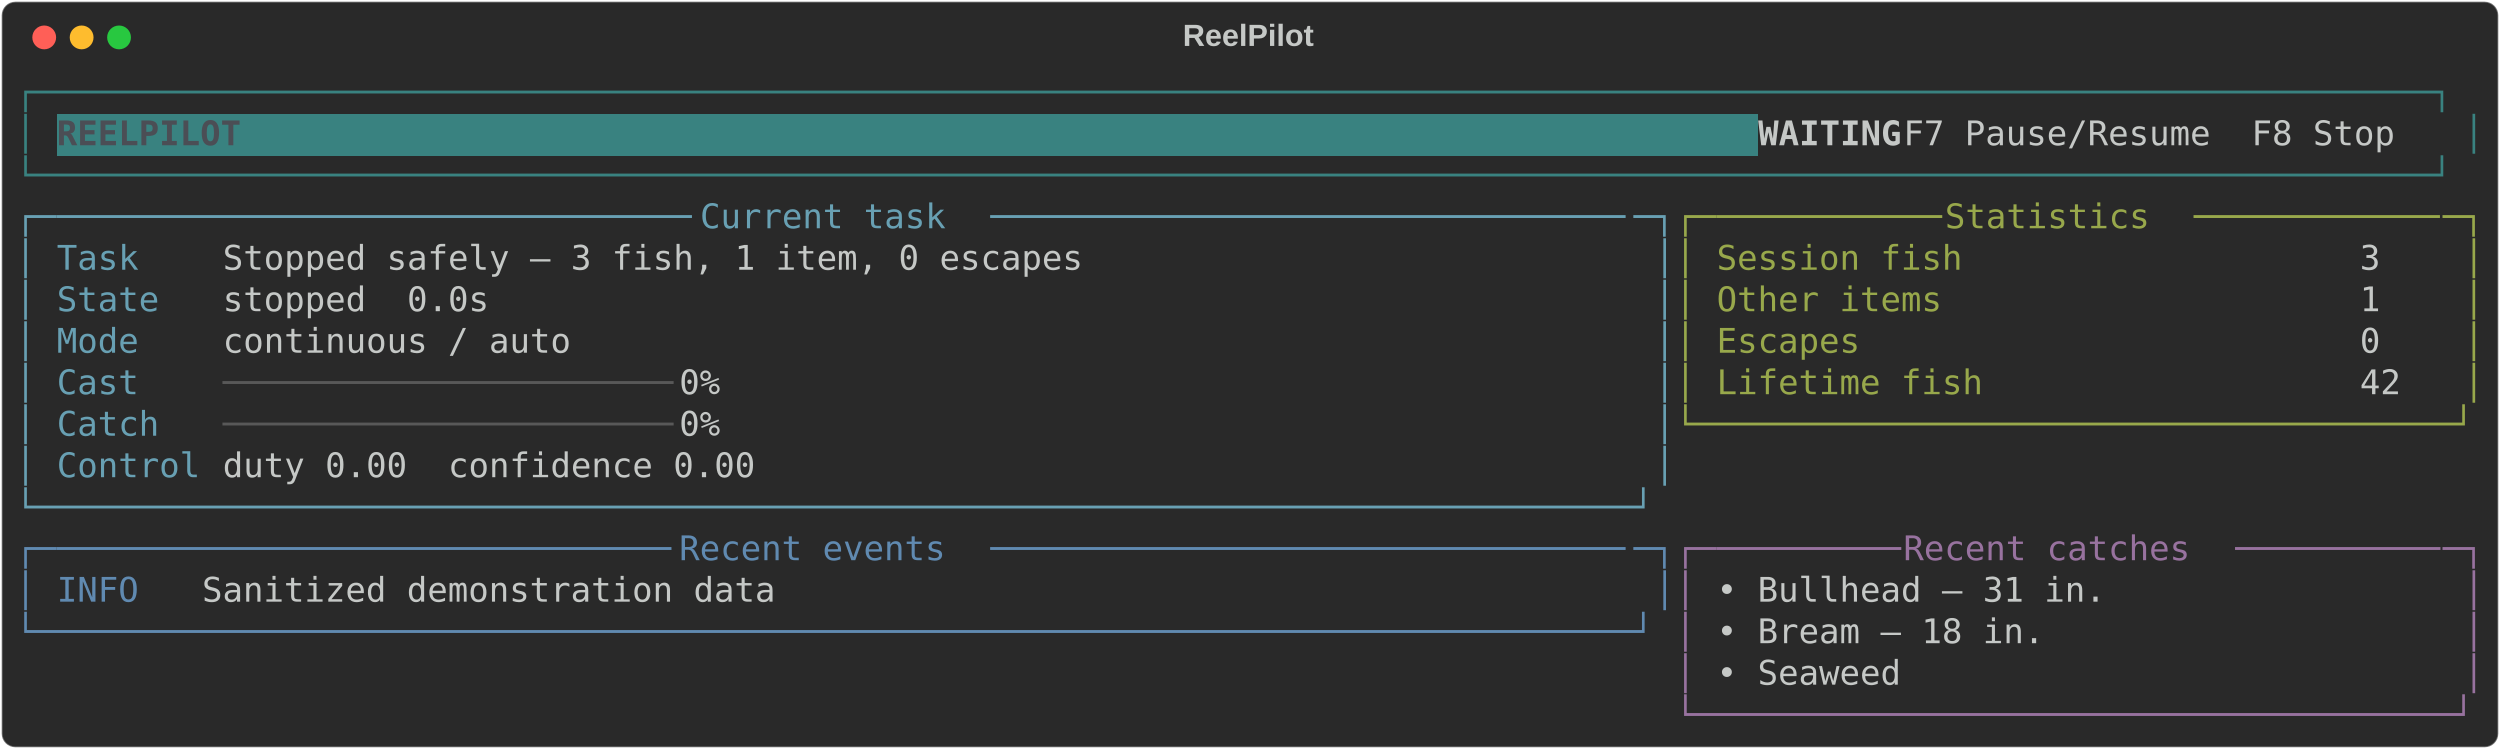
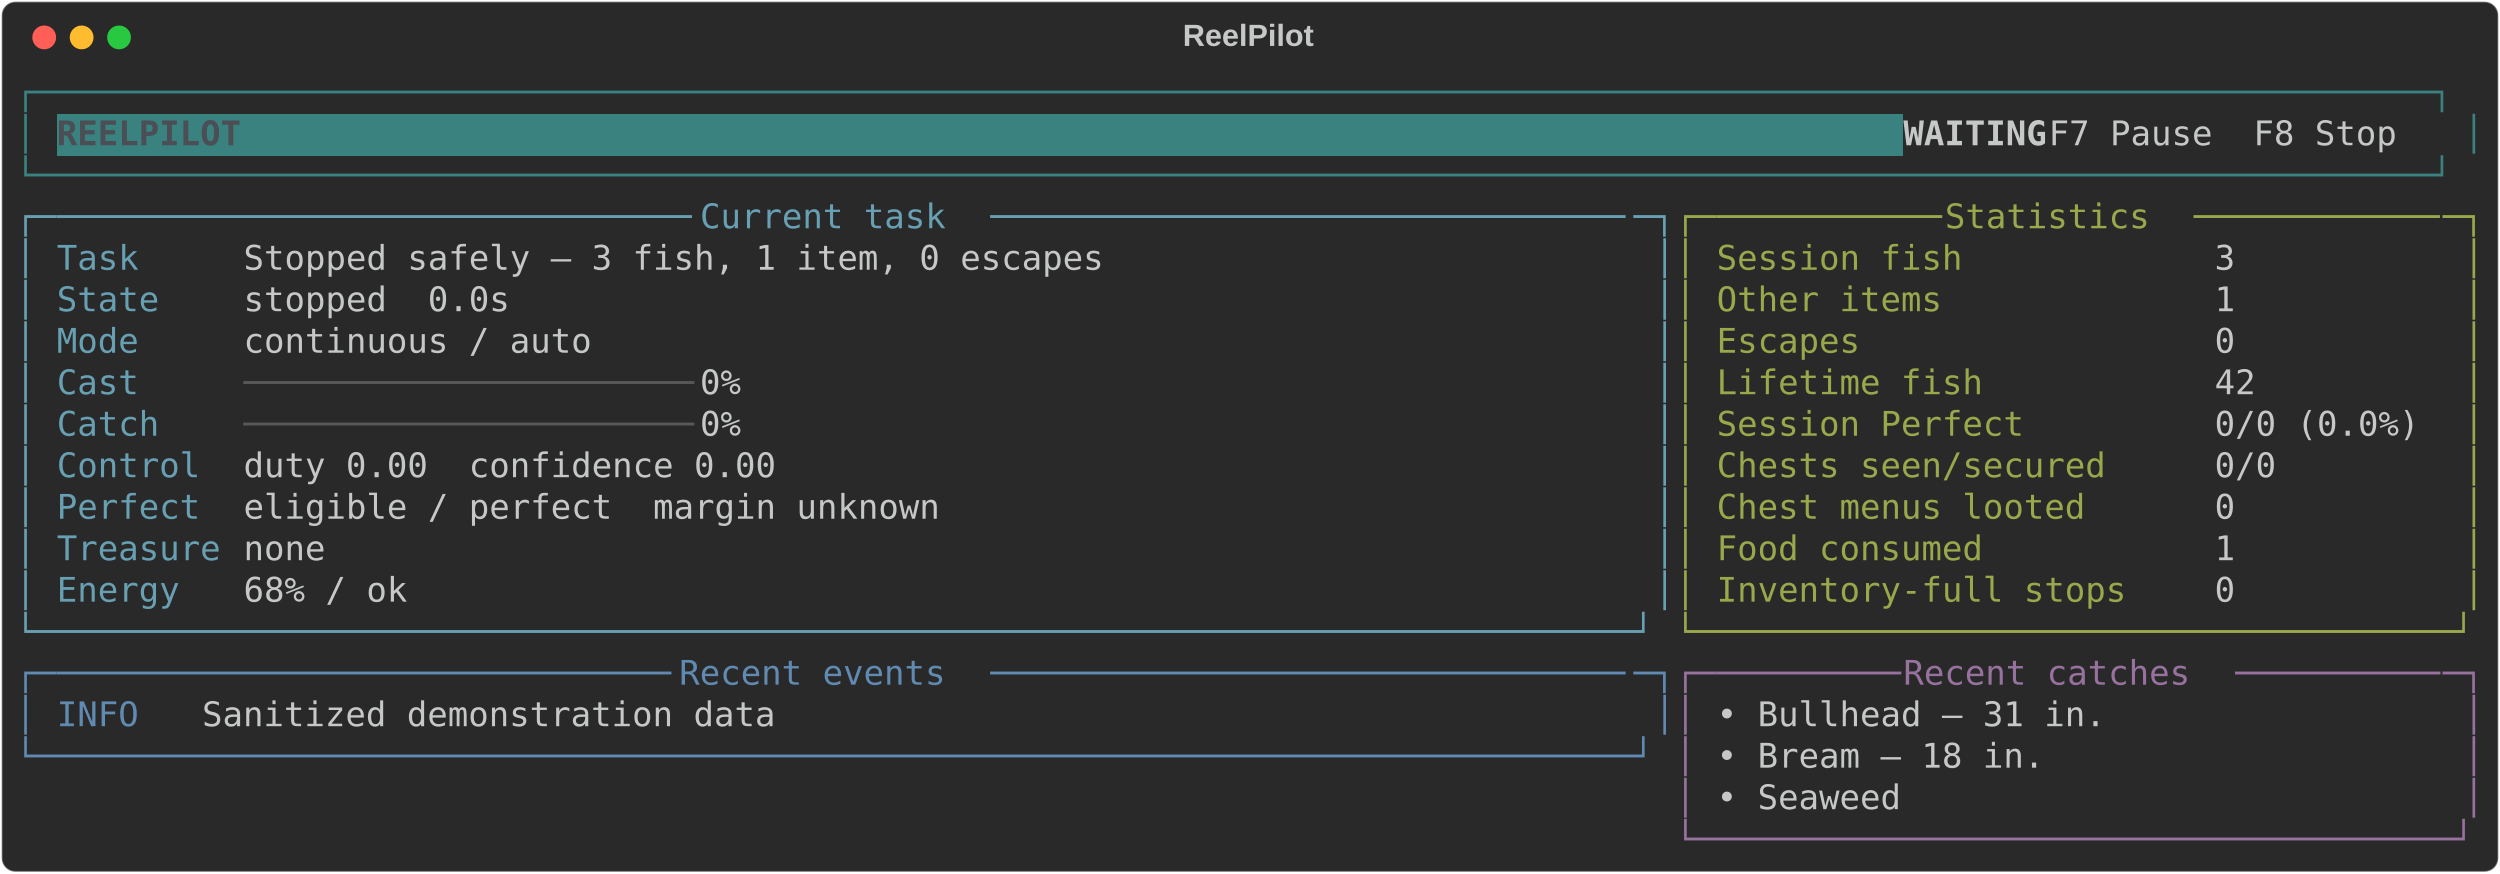
- <svg xmlns="http://www.w3.org/2000/svg" class="rich-terminal" viewBox="0 0 1470 440.4">
+ <svg xmlns="http://www.w3.org/2000/svg" class="rich-terminal" viewBox="0 0 1470 513.6">
  <style>

    @font-face {
        font-family: "Fira Code";
        src: local("FiraCode-Regular"),
                url("https://cdnjs.cloudflare.com/ajax/libs/firacode/6.2.0/woff2/FiraCode-Regular.woff2") format("woff2"),
                url("https://cdnjs.cloudflare.com/ajax/libs/firacode/6.2.0/woff/FiraCode-Regular.woff") format("woff");
        font-style: normal;
        font-weight: 400;
    }
    @font-face {
        font-family: "Fira Code";
        src: local("FiraCode-Bold"),
                url("https://cdnjs.cloudflare.com/ajax/libs/firacode/6.2.0/woff2/FiraCode-Bold.woff2") format("woff2"),
                url("https://cdnjs.cloudflare.com/ajax/libs/firacode/6.2.0/woff/FiraCode-Bold.woff") format("woff");
        font-style: bold;
        font-weight: 700;
    }

-     .terminal-2601331637-matrix {
+     .terminal-1007022205-matrix {
        font-family: Fira Code, monospace;
        font-size: 20px;
        line-height: 24.4px;
        font-variant-east-asian: full-width;
    }

-     .terminal-2601331637-title {
+     .terminal-1007022205-title {
        font-size: 18px;
        font-weight: bold;
        font-family: arial;
    }

-     .terminal-2601331637-r1 { fill: #398280 }
- .terminal-2601331637-r2 { fill: #c5c8c6 }
- .terminal-2601331637-r3 { fill: #4b4e55;font-weight: bold }
- .terminal-2601331637-r4 { fill: #c5c8c6;font-weight: bold }
- .terminal-2601331637-r5 { fill: #68a0b3 }
- .terminal-2601331637-r6 { fill: #98a84b }
- .terminal-2601331637-r7 { fill: #585858 }
- .terminal-2601331637-r8 { fill: #608ab1 }
- .terminal-2601331637-r9 { fill: #98729f }
+     .terminal-1007022205-r1 { fill: #398280 }
+ .terminal-1007022205-r2 { fill: #c5c8c6 }
+ .terminal-1007022205-r3 { fill: #4b4e55;font-weight: bold }
+ .terminal-1007022205-r4 { fill: #c5c8c6;font-weight: bold }
+ .terminal-1007022205-r5 { fill: #68a0b3 }
+ .terminal-1007022205-r6 { fill: #98a84b }
+ .terminal-1007022205-r7 { fill: #585858 }
+ .terminal-1007022205-r8 { fill: #608ab1 }
+ .terminal-1007022205-r9 { fill: #98729f }
    </style>
  <defs>
-     <clipPath id="terminal-2601331637-clip-terminal">
-       <rect x="0" y="0" width="1450.8" height="389.4" />
-     </clipPath>
-     <clipPath id="terminal-2601331637-line-0">
+     <clipPath id="terminal-1007022205-clip-terminal">
+       <rect x="0" y="0" width="1450.8" height="462.6" />
+     </clipPath>
+     <clipPath id="terminal-1007022205-line-0">
      <rect x="0" y="1.5" width="1451.8" height="24.65" />
    </clipPath>
-     <clipPath id="terminal-2601331637-line-1">
+     <clipPath id="terminal-1007022205-line-1">
      <rect x="0" y="25.9" width="1451.8" height="24.65" />
    </clipPath>
-     <clipPath id="terminal-2601331637-line-2">
+     <clipPath id="terminal-1007022205-line-2">
      <rect x="0" y="50.3" width="1451.8" height="24.65" />
    </clipPath>
-     <clipPath id="terminal-2601331637-line-3">
+     <clipPath id="terminal-1007022205-line-3">
      <rect x="0" y="74.7" width="1451.8" height="24.65" />
    </clipPath>
-     <clipPath id="terminal-2601331637-line-4">
+     <clipPath id="terminal-1007022205-line-4">
      <rect x="0" y="99.1" width="1451.8" height="24.65" />
    </clipPath>
-     <clipPath id="terminal-2601331637-line-5">
+     <clipPath id="terminal-1007022205-line-5">
      <rect x="0" y="123.5" width="1451.8" height="24.65" />
    </clipPath>
-     <clipPath id="terminal-2601331637-line-6">
+     <clipPath id="terminal-1007022205-line-6">
      <rect x="0" y="147.9" width="1451.8" height="24.65" />
    </clipPath>
-     <clipPath id="terminal-2601331637-line-7">
+     <clipPath id="terminal-1007022205-line-7">
      <rect x="0" y="172.3" width="1451.8" height="24.65" />
    </clipPath>
-     <clipPath id="terminal-2601331637-line-8">
+     <clipPath id="terminal-1007022205-line-8">
      <rect x="0" y="196.7" width="1451.8" height="24.65" />
    </clipPath>
-     <clipPath id="terminal-2601331637-line-9">
+     <clipPath id="terminal-1007022205-line-9">
      <rect x="0" y="221.1" width="1451.8" height="24.65" />
    </clipPath>
-     <clipPath id="terminal-2601331637-line-10">
+     <clipPath id="terminal-1007022205-line-10">
      <rect x="0" y="245.5" width="1451.8" height="24.65" />
    </clipPath>
-     <clipPath id="terminal-2601331637-line-11">
+     <clipPath id="terminal-1007022205-line-11">
      <rect x="0" y="269.9" width="1451.8" height="24.65" />
    </clipPath>
-     <clipPath id="terminal-2601331637-line-12">
+     <clipPath id="terminal-1007022205-line-12">
      <rect x="0" y="294.3" width="1451.8" height="24.65" />
    </clipPath>
-     <clipPath id="terminal-2601331637-line-13">
+     <clipPath id="terminal-1007022205-line-13">
      <rect x="0" y="318.7" width="1451.8" height="24.65" />
    </clipPath>
-     <clipPath id="terminal-2601331637-line-14">
+     <clipPath id="terminal-1007022205-line-14">
      <rect x="0" y="343.1" width="1451.8" height="24.65" />
    </clipPath>
+     <clipPath id="terminal-1007022205-line-15">
+       <rect x="0" y="367.5" width="1451.8" height="24.65" />
+     </clipPath>
+     <clipPath id="terminal-1007022205-line-16">
+       <rect x="0" y="391.9" width="1451.8" height="24.65" />
+     </clipPath>
+     <clipPath id="terminal-1007022205-line-17">
+       <rect x="0" y="416.3" width="1451.8" height="24.65" />
+     </clipPath>
  </defs>
-   <rect fill="#292929" stroke="rgba(255,255,255,0.35)" stroke-width="1" x="1" y="1" width="1468" height="438.4" rx="8" />
-   <text class="terminal-2601331637-title" fill="#c5c8c6" text-anchor="middle" x="734" y="27">ReelPilot</text>
+   <rect fill="#292929" stroke="rgba(255,255,255,0.35)" stroke-width="1" x="1" y="1" width="1468" height="511.6" rx="8" />
+   <text class="terminal-1007022205-title" fill="#c5c8c6" text-anchor="middle" x="734" y="27">ReelPilot</text>
  <g transform="translate(26,22)">
    <circle cx="0" cy="0" r="7" fill="#ff5f57" />
    <circle cx="22" cy="0" r="7" fill="#febc2e" />
    <circle cx="44" cy="0" r="7" fill="#28c840" />
  </g>
-   <g transform="translate(9, 41)" clip-path="url(#terminal-2601331637-clip-terminal)">
-     <rect fill="#398280" x="24.4" y="25.9" width="1000.4" height="24.65" shape-rendering="crispEdges" />
-     <g class="terminal-2601331637-matrix">
-       <text class="terminal-2601331637-r1" x="0" y="20" textLength="1451.8" clip-path="url(#terminal-2601331637-line-0)">┌─────────────────────────────────────────────────────────────────────────────────────────────────────────────────────┐</text>
-       <text class="terminal-2601331637-r2" x="1451.8" y="20" textLength="12.2" clip-path="url(#terminal-2601331637-line-0)">
- </text>
-       <text class="terminal-2601331637-r1" x="0" y="44.4" textLength="12.2" clip-path="url(#terminal-2601331637-line-1)">│</text>
-       <text class="terminal-2601331637-r3" x="24.4" y="44.4" textLength="1000.4" clip-path="url(#terminal-2601331637-line-1)"> REELPILOT                                                                        </text>
-       <text class="terminal-2601331637-r4" x="1024.8" y="44.4" textLength="85.4" clip-path="url(#terminal-2601331637-line-1)">WAITING</text>
-       <text class="terminal-2601331637-r2" x="1110.2" y="44.4" textLength="317.2" clip-path="url(#terminal-2601331637-line-1)">  F7 Pause/Resume  F8 Stop</text>
-       <text class="terminal-2601331637-r1" x="1439.6" y="44.4" textLength="12.2" clip-path="url(#terminal-2601331637-line-1)">│</text>
-       <text class="terminal-2601331637-r2" x="1451.8" y="44.4" textLength="12.2" clip-path="url(#terminal-2601331637-line-1)">
- </text>
-       <text class="terminal-2601331637-r1" x="0" y="68.8" textLength="1451.8" clip-path="url(#terminal-2601331637-line-2)">└─────────────────────────────────────────────────────────────────────────────────────────────────────────────────────┘</text>
-       <text class="terminal-2601331637-r2" x="1451.8" y="68.8" textLength="12.2" clip-path="url(#terminal-2601331637-line-2)">
- </text>
-       <text class="terminal-2601331637-r5" x="0" y="93.2" textLength="24.4" clip-path="url(#terminal-2601331637-line-3)">┌─</text>
-       <text class="terminal-2601331637-r5" x="24.4" y="93.2" textLength="378.2" clip-path="url(#terminal-2601331637-line-3)">───────────────────────────────</text>
-       <text class="terminal-2601331637-r5" x="402.6" y="93.2" textLength="170.8" clip-path="url(#terminal-2601331637-line-3)"> Current task </text>
-       <text class="terminal-2601331637-r5" x="573.4" y="93.2" textLength="378.2" clip-path="url(#terminal-2601331637-line-3)">───────────────────────────────</text>
-       <text class="terminal-2601331637-r5" x="951.6" y="93.2" textLength="24.4" clip-path="url(#terminal-2601331637-line-3)">─┐</text>
-       <text class="terminal-2601331637-r6" x="976" y="93.2" textLength="24.4" clip-path="url(#terminal-2601331637-line-3)">┌─</text>
-       <text class="terminal-2601331637-r6" x="1000.4" y="93.2" textLength="134.2" clip-path="url(#terminal-2601331637-line-3)">───────────</text>
-       <text class="terminal-2601331637-r6" x="1134.6" y="93.2" textLength="146.4" clip-path="url(#terminal-2601331637-line-3)"> Statistics </text>
-       <text class="terminal-2601331637-r6" x="1281" y="93.2" textLength="146.4" clip-path="url(#terminal-2601331637-line-3)">────────────</text>
-       <text class="terminal-2601331637-r6" x="1427.4" y="93.2" textLength="24.4" clip-path="url(#terminal-2601331637-line-3)">─┐</text>
-       <text class="terminal-2601331637-r2" x="1451.8" y="93.2" textLength="12.2" clip-path="url(#terminal-2601331637-line-3)">
- </text>
-       <text class="terminal-2601331637-r5" x="0" y="117.6" textLength="12.2" clip-path="url(#terminal-2601331637-line-4)">│</text>
-       <text class="terminal-2601331637-r5" x="24.4" y="117.6" textLength="85.4" clip-path="url(#terminal-2601331637-line-4)">Task   </text>
-       <text class="terminal-2601331637-r2" x="122" y="117.6" textLength="829.6" clip-path="url(#terminal-2601331637-line-4)">Stopped safely — 3 fish, 1 item, 0 escapes                          </text>
-       <text class="terminal-2601331637-r5" x="963.8" y="117.6" textLength="12.2" clip-path="url(#terminal-2601331637-line-4)">│</text>
-       <text class="terminal-2601331637-r6" x="976" y="117.6" textLength="12.2" clip-path="url(#terminal-2601331637-line-4)">│</text>
-       <text class="terminal-2601331637-r6" x="1000.4" y="117.6" textLength="366" clip-path="url(#terminal-2601331637-line-4)">Session fish                  </text>
-       <text class="terminal-2601331637-r2" x="1378.6" y="117.6" textLength="48.8" clip-path="url(#terminal-2601331637-line-4)">   3</text>
-       <text class="terminal-2601331637-r6" x="1439.6" y="117.6" textLength="12.2" clip-path="url(#terminal-2601331637-line-4)">│</text>
-       <text class="terminal-2601331637-r2" x="1451.8" y="117.6" textLength="12.2" clip-path="url(#terminal-2601331637-line-4)">
- </text>
-       <text class="terminal-2601331637-r5" x="0" y="142" textLength="12.2" clip-path="url(#terminal-2601331637-line-5)">│</text>
-       <text class="terminal-2601331637-r5" x="24.4" y="142" textLength="85.4" clip-path="url(#terminal-2601331637-line-5)">State  </text>
-       <text class="terminal-2601331637-r2" x="122" y="142" textLength="829.6" clip-path="url(#terminal-2601331637-line-5)">stopped  0.0s                                                       </text>
-       <text class="terminal-2601331637-r5" x="963.8" y="142" textLength="12.2" clip-path="url(#terminal-2601331637-line-5)">│</text>
-       <text class="terminal-2601331637-r6" x="976" y="142" textLength="12.2" clip-path="url(#terminal-2601331637-line-5)">│</text>
-       <text class="terminal-2601331637-r6" x="1000.4" y="142" textLength="366" clip-path="url(#terminal-2601331637-line-5)">Other items                   </text>
-       <text class="terminal-2601331637-r2" x="1378.6" y="142" textLength="48.8" clip-path="url(#terminal-2601331637-line-5)">   1</text>
-       <text class="terminal-2601331637-r6" x="1439.6" y="142" textLength="12.2" clip-path="url(#terminal-2601331637-line-5)">│</text>
-       <text class="terminal-2601331637-r2" x="1451.8" y="142" textLength="12.2" clip-path="url(#terminal-2601331637-line-5)">
- </text>
-       <text class="terminal-2601331637-r5" x="0" y="166.4" textLength="12.2" clip-path="url(#terminal-2601331637-line-6)">│</text>
-       <text class="terminal-2601331637-r5" x="24.4" y="166.4" textLength="85.4" clip-path="url(#terminal-2601331637-line-6)">Mode   </text>
-       <text class="terminal-2601331637-r2" x="122" y="166.4" textLength="829.6" clip-path="url(#terminal-2601331637-line-6)">continuous / auto                                                   </text>
-       <text class="terminal-2601331637-r5" x="963.8" y="166.4" textLength="12.2" clip-path="url(#terminal-2601331637-line-6)">│</text>
-       <text class="terminal-2601331637-r6" x="976" y="166.4" textLength="12.2" clip-path="url(#terminal-2601331637-line-6)">│</text>
-       <text class="terminal-2601331637-r6" x="1000.4" y="166.4" textLength="366" clip-path="url(#terminal-2601331637-line-6)">Escapes                       </text>
-       <text class="terminal-2601331637-r2" x="1378.6" y="166.4" textLength="48.8" clip-path="url(#terminal-2601331637-line-6)">   0</text>
-       <text class="terminal-2601331637-r6" x="1439.6" y="166.4" textLength="12.2" clip-path="url(#terminal-2601331637-line-6)">│</text>
-       <text class="terminal-2601331637-r2" x="1451.8" y="166.4" textLength="12.2" clip-path="url(#terminal-2601331637-line-6)">
- </text>
-       <text class="terminal-2601331637-r5" x="0" y="190.8" textLength="12.2" clip-path="url(#terminal-2601331637-line-7)">│</text>
-       <text class="terminal-2601331637-r5" x="24.4" y="190.8" textLength="85.4" clip-path="url(#terminal-2601331637-line-7)">Cast   </text>
-       <text class="terminal-2601331637-r7" x="122" y="190.8" textLength="268.4" clip-path="url(#terminal-2601331637-line-7)">──────────────────────</text>
-       <text class="terminal-2601331637-r2" x="390.4" y="190.8" textLength="561.2" clip-path="url(#terminal-2601331637-line-7)">  0%                                          </text>
-       <text class="terminal-2601331637-r5" x="963.8" y="190.8" textLength="12.2" clip-path="url(#terminal-2601331637-line-7)">│</text>
-       <text class="terminal-2601331637-r6" x="976" y="190.8" textLength="12.2" clip-path="url(#terminal-2601331637-line-7)">│</text>
-       <text class="terminal-2601331637-r6" x="1000.4" y="190.8" textLength="366" clip-path="url(#terminal-2601331637-line-7)">Lifetime fish                 </text>
-       <text class="terminal-2601331637-r2" x="1378.6" y="190.8" textLength="48.8" clip-path="url(#terminal-2601331637-line-7)">  42</text>
-       <text class="terminal-2601331637-r6" x="1439.6" y="190.8" textLength="12.2" clip-path="url(#terminal-2601331637-line-7)">│</text>
-       <text class="terminal-2601331637-r2" x="1451.8" y="190.8" textLength="12.2" clip-path="url(#terminal-2601331637-line-7)">
- </text>
-       <text class="terminal-2601331637-r5" x="0" y="215.2" textLength="12.2" clip-path="url(#terminal-2601331637-line-8)">│</text>
-       <text class="terminal-2601331637-r5" x="24.4" y="215.2" textLength="85.4" clip-path="url(#terminal-2601331637-line-8)">Catch  </text>
-       <text class="terminal-2601331637-r7" x="122" y="215.2" textLength="268.4" clip-path="url(#terminal-2601331637-line-8)">──────────────────────</text>
-       <text class="terminal-2601331637-r2" x="390.4" y="215.2" textLength="561.2" clip-path="url(#terminal-2601331637-line-8)">  0%                                          </text>
-       <text class="terminal-2601331637-r5" x="963.8" y="215.2" textLength="12.2" clip-path="url(#terminal-2601331637-line-8)">│</text>
-       <text class="terminal-2601331637-r6" x="976" y="215.2" textLength="475.8" clip-path="url(#terminal-2601331637-line-8)">└─────────────────────────────────────┘</text>
-       <text class="terminal-2601331637-r2" x="1451.8" y="215.2" textLength="12.2" clip-path="url(#terminal-2601331637-line-8)">
- </text>
-       <text class="terminal-2601331637-r5" x="0" y="239.6" textLength="12.2" clip-path="url(#terminal-2601331637-line-9)">│</text>
-       <text class="terminal-2601331637-r5" x="24.4" y="239.6" textLength="85.4" clip-path="url(#terminal-2601331637-line-9)">Control</text>
-       <text class="terminal-2601331637-r2" x="122" y="239.6" textLength="829.6" clip-path="url(#terminal-2601331637-line-9)">duty 0.00  confidence 0.00                                          </text>
-       <text class="terminal-2601331637-r5" x="963.8" y="239.6" textLength="12.2" clip-path="url(#terminal-2601331637-line-9)">│</text>
-       <text class="terminal-2601331637-r2" x="1451.8" y="239.6" textLength="12.2" clip-path="url(#terminal-2601331637-line-9)">
- </text>
-       <text class="terminal-2601331637-r5" x="0" y="264" textLength="976" clip-path="url(#terminal-2601331637-line-10)">└──────────────────────────────────────────────────────────────────────────────┘</text>
-       <text class="terminal-2601331637-r2" x="1451.8" y="264" textLength="12.2" clip-path="url(#terminal-2601331637-line-10)">
- </text>
-       <text class="terminal-2601331637-r8" x="0" y="288.4" textLength="24.4" clip-path="url(#terminal-2601331637-line-11)">┌─</text>
-       <text class="terminal-2601331637-r8" x="24.4" y="288.4" textLength="366" clip-path="url(#terminal-2601331637-line-11)">──────────────────────────────</text>
-       <text class="terminal-2601331637-r8" x="390.4" y="288.4" textLength="183" clip-path="url(#terminal-2601331637-line-11)"> Recent events </text>
-       <text class="terminal-2601331637-r8" x="573.4" y="288.4" textLength="378.2" clip-path="url(#terminal-2601331637-line-11)">───────────────────────────────</text>
-       <text class="terminal-2601331637-r8" x="951.6" y="288.4" textLength="24.4" clip-path="url(#terminal-2601331637-line-11)">─┐</text>
-       <text class="terminal-2601331637-r9" x="976" y="288.4" textLength="24.4" clip-path="url(#terminal-2601331637-line-11)">┌─</text>
-       <text class="terminal-2601331637-r9" x="1000.4" y="288.4" textLength="109.8" clip-path="url(#terminal-2601331637-line-11)">─────────</text>
-       <text class="terminal-2601331637-r9" x="1110.2" y="288.4" textLength="195.2" clip-path="url(#terminal-2601331637-line-11)"> Recent catches </text>
-       <text class="terminal-2601331637-r9" x="1305.4" y="288.4" textLength="122" clip-path="url(#terminal-2601331637-line-11)">──────────</text>
-       <text class="terminal-2601331637-r9" x="1427.4" y="288.4" textLength="24.4" clip-path="url(#terminal-2601331637-line-11)">─┐</text>
-       <text class="terminal-2601331637-r2" x="1451.8" y="288.4" textLength="12.2" clip-path="url(#terminal-2601331637-line-11)">
- </text>
-       <text class="terminal-2601331637-r8" x="0" y="312.8" textLength="12.2" clip-path="url(#terminal-2601331637-line-12)">│</text>
-       <text class="terminal-2601331637-r8" x="24.4" y="312.8" textLength="48.8" clip-path="url(#terminal-2601331637-line-12)">INFO</text>
-       <text class="terminal-2601331637-r2" x="109.8" y="312.8" textLength="841.8" clip-path="url(#terminal-2601331637-line-12)">Sanitized demonstration data                                         </text>
-       <text class="terminal-2601331637-r8" x="963.8" y="312.8" textLength="12.2" clip-path="url(#terminal-2601331637-line-12)">│</text>
-       <text class="terminal-2601331637-r9" x="976" y="312.8" textLength="12.2" clip-path="url(#terminal-2601331637-line-12)">│</text>
-       <text class="terminal-2601331637-r2" x="1000.4" y="312.8" textLength="427" clip-path="url(#terminal-2601331637-line-12)">• Bullhead — 31 in.                </text>
-       <text class="terminal-2601331637-r9" x="1439.6" y="312.8" textLength="12.2" clip-path="url(#terminal-2601331637-line-12)">│</text>
-       <text class="terminal-2601331637-r2" x="1451.8" y="312.8" textLength="12.2" clip-path="url(#terminal-2601331637-line-12)">
- </text>
-       <text class="terminal-2601331637-r8" x="0" y="337.2" textLength="976" clip-path="url(#terminal-2601331637-line-13)">└──────────────────────────────────────────────────────────────────────────────┘</text>
-       <text class="terminal-2601331637-r9" x="976" y="337.2" textLength="12.2" clip-path="url(#terminal-2601331637-line-13)">│</text>
-       <text class="terminal-2601331637-r2" x="1000.4" y="337.2" textLength="427" clip-path="url(#terminal-2601331637-line-13)">• Bream — 18 in.                   </text>
-       <text class="terminal-2601331637-r9" x="1439.6" y="337.2" textLength="12.2" clip-path="url(#terminal-2601331637-line-13)">│</text>
-       <text class="terminal-2601331637-r2" x="1451.8" y="337.2" textLength="12.2" clip-path="url(#terminal-2601331637-line-13)">
- </text>
-       <text class="terminal-2601331637-r9" x="976" y="361.6" textLength="12.2" clip-path="url(#terminal-2601331637-line-14)">│</text>
-       <text class="terminal-2601331637-r2" x="1000.4" y="361.6" textLength="427" clip-path="url(#terminal-2601331637-line-14)">• Seaweed                          </text>
-       <text class="terminal-2601331637-r9" x="1439.6" y="361.6" textLength="12.2" clip-path="url(#terminal-2601331637-line-14)">│</text>
-       <text class="terminal-2601331637-r2" x="1451.8" y="361.6" textLength="12.2" clip-path="url(#terminal-2601331637-line-14)">
- </text>
-       <text class="terminal-2601331637-r9" x="976" y="386" textLength="475.8" clip-path="url(#terminal-2601331637-line-15)">└─────────────────────────────────────┘</text>
-       <text class="terminal-2601331637-r2" x="1451.8" y="386" textLength="12.2" clip-path="url(#terminal-2601331637-line-15)">
+   <g transform="translate(9, 41)" clip-path="url(#terminal-1007022205-clip-terminal)">
+     <rect fill="#398280" x="24.4" y="25.9" width="1085.8" height="24.65" shape-rendering="crispEdges" />
+     <g class="terminal-1007022205-matrix">
+       <text class="terminal-1007022205-r1" x="0" y="20" textLength="1451.8" clip-path="url(#terminal-1007022205-line-0)">┌─────────────────────────────────────────────────────────────────────────────────────────────────────────────────────┐</text>
+       <text class="terminal-1007022205-r2" x="1451.8" y="20" textLength="12.2" clip-path="url(#terminal-1007022205-line-0)">
+ </text>
+       <text class="terminal-1007022205-r1" x="0" y="44.4" textLength="12.2" clip-path="url(#terminal-1007022205-line-1)">│</text>
+       <text class="terminal-1007022205-r3" x="24.4" y="44.4" textLength="1085.8" clip-path="url(#terminal-1007022205-line-1)"> REELPILOT                                                                               </text>
+       <text class="terminal-1007022205-r4" x="1110.2" y="44.4" textLength="85.4" clip-path="url(#terminal-1007022205-line-1)">WAITING</text>
+       <text class="terminal-1007022205-r2" x="1195.6" y="44.4" textLength="231.8" clip-path="url(#terminal-1007022205-line-1)">  F7 Pause  F8 Stop</text>
+       <text class="terminal-1007022205-r1" x="1439.6" y="44.4" textLength="12.2" clip-path="url(#terminal-1007022205-line-1)">│</text>
+       <text class="terminal-1007022205-r2" x="1451.8" y="44.4" textLength="12.2" clip-path="url(#terminal-1007022205-line-1)">
+ </text>
+       <text class="terminal-1007022205-r1" x="0" y="68.8" textLength="1451.8" clip-path="url(#terminal-1007022205-line-2)">└─────────────────────────────────────────────────────────────────────────────────────────────────────────────────────┘</text>
+       <text class="terminal-1007022205-r2" x="1451.8" y="68.8" textLength="12.2" clip-path="url(#terminal-1007022205-line-2)">
+ </text>
+       <text class="terminal-1007022205-r5" x="0" y="93.2" textLength="24.4" clip-path="url(#terminal-1007022205-line-3)">┌─</text>
+       <text class="terminal-1007022205-r5" x="24.4" y="93.2" textLength="378.2" clip-path="url(#terminal-1007022205-line-3)">───────────────────────────────</text>
+       <text class="terminal-1007022205-r5" x="402.6" y="93.2" textLength="170.8" clip-path="url(#terminal-1007022205-line-3)"> Current task </text>
+       <text class="terminal-1007022205-r5" x="573.4" y="93.2" textLength="378.2" clip-path="url(#terminal-1007022205-line-3)">───────────────────────────────</text>
+       <text class="terminal-1007022205-r5" x="951.6" y="93.2" textLength="24.4" clip-path="url(#terminal-1007022205-line-3)">─┐</text>
+       <text class="terminal-1007022205-r6" x="976" y="93.2" textLength="24.4" clip-path="url(#terminal-1007022205-line-3)">┌─</text>
+       <text class="terminal-1007022205-r6" x="1000.4" y="93.2" textLength="134.2" clip-path="url(#terminal-1007022205-line-3)">───────────</text>
+       <text class="terminal-1007022205-r6" x="1134.6" y="93.2" textLength="146.4" clip-path="url(#terminal-1007022205-line-3)"> Statistics </text>
+       <text class="terminal-1007022205-r6" x="1281" y="93.2" textLength="146.4" clip-path="url(#terminal-1007022205-line-3)">────────────</text>
+       <text class="terminal-1007022205-r6" x="1427.4" y="93.2" textLength="24.4" clip-path="url(#terminal-1007022205-line-3)">─┐</text>
+       <text class="terminal-1007022205-r2" x="1451.8" y="93.2" textLength="12.2" clip-path="url(#terminal-1007022205-line-3)">
+ </text>
+       <text class="terminal-1007022205-r5" x="0" y="117.6" textLength="12.2" clip-path="url(#terminal-1007022205-line-4)">│</text>
+       <text class="terminal-1007022205-r5" x="24.4" y="117.6" textLength="97.6" clip-path="url(#terminal-1007022205-line-4)">Task    </text>
+       <text class="terminal-1007022205-r2" x="134.2" y="117.6" textLength="817.4" clip-path="url(#terminal-1007022205-line-4)">Stopped safely — 3 fish, 1 item, 0 escapes                         </text>
+       <text class="terminal-1007022205-r5" x="963.8" y="117.6" textLength="12.2" clip-path="url(#terminal-1007022205-line-4)">│</text>
+       <text class="terminal-1007022205-r6" x="976" y="117.6" textLength="12.2" clip-path="url(#terminal-1007022205-line-4)">│</text>
+       <text class="terminal-1007022205-r6" x="1000.4" y="117.6" textLength="280.6" clip-path="url(#terminal-1007022205-line-4)">Session fish           </text>
+       <text class="terminal-1007022205-r2" x="1293.2" y="117.6" textLength="134.2" clip-path="url(#terminal-1007022205-line-4)">          3</text>
+       <text class="terminal-1007022205-r6" x="1439.6" y="117.6" textLength="12.2" clip-path="url(#terminal-1007022205-line-4)">│</text>
+       <text class="terminal-1007022205-r2" x="1451.8" y="117.6" textLength="12.2" clip-path="url(#terminal-1007022205-line-4)">
+ </text>
+       <text class="terminal-1007022205-r5" x="0" y="142" textLength="12.2" clip-path="url(#terminal-1007022205-line-5)">│</text>
+       <text class="terminal-1007022205-r5" x="24.4" y="142" textLength="97.6" clip-path="url(#terminal-1007022205-line-5)">State   </text>
+       <text class="terminal-1007022205-r2" x="134.2" y="142" textLength="817.4" clip-path="url(#terminal-1007022205-line-5)">stopped  0.0s                                                      </text>
+       <text class="terminal-1007022205-r5" x="963.8" y="142" textLength="12.2" clip-path="url(#terminal-1007022205-line-5)">│</text>
+       <text class="terminal-1007022205-r6" x="976" y="142" textLength="12.2" clip-path="url(#terminal-1007022205-line-5)">│</text>
+       <text class="terminal-1007022205-r6" x="1000.4" y="142" textLength="280.6" clip-path="url(#terminal-1007022205-line-5)">Other items            </text>
+       <text class="terminal-1007022205-r2" x="1293.2" y="142" textLength="134.2" clip-path="url(#terminal-1007022205-line-5)">          1</text>
+       <text class="terminal-1007022205-r6" x="1439.6" y="142" textLength="12.2" clip-path="url(#terminal-1007022205-line-5)">│</text>
+       <text class="terminal-1007022205-r2" x="1451.8" y="142" textLength="12.2" clip-path="url(#terminal-1007022205-line-5)">
+ </text>
+       <text class="terminal-1007022205-r5" x="0" y="166.4" textLength="12.2" clip-path="url(#terminal-1007022205-line-6)">│</text>
+       <text class="terminal-1007022205-r5" x="24.4" y="166.4" textLength="97.6" clip-path="url(#terminal-1007022205-line-6)">Mode    </text>
+       <text class="terminal-1007022205-r2" x="134.2" y="166.4" textLength="817.4" clip-path="url(#terminal-1007022205-line-6)">continuous / auto                                                  </text>
+       <text class="terminal-1007022205-r5" x="963.8" y="166.4" textLength="12.2" clip-path="url(#terminal-1007022205-line-6)">│</text>
+       <text class="terminal-1007022205-r6" x="976" y="166.4" textLength="12.2" clip-path="url(#terminal-1007022205-line-6)">│</text>
+       <text class="terminal-1007022205-r6" x="1000.4" y="166.4" textLength="280.6" clip-path="url(#terminal-1007022205-line-6)">Escapes                </text>
+       <text class="terminal-1007022205-r2" x="1293.2" y="166.4" textLength="134.2" clip-path="url(#terminal-1007022205-line-6)">          0</text>
+       <text class="terminal-1007022205-r6" x="1439.6" y="166.4" textLength="12.2" clip-path="url(#terminal-1007022205-line-6)">│</text>
+       <text class="terminal-1007022205-r2" x="1451.8" y="166.4" textLength="12.2" clip-path="url(#terminal-1007022205-line-6)">
+ </text>
+       <text class="terminal-1007022205-r5" x="0" y="190.8" textLength="12.2" clip-path="url(#terminal-1007022205-line-7)">│</text>
+       <text class="terminal-1007022205-r5" x="24.4" y="190.8" textLength="97.6" clip-path="url(#terminal-1007022205-line-7)">Cast    </text>
+       <text class="terminal-1007022205-r7" x="134.2" y="190.8" textLength="268.4" clip-path="url(#terminal-1007022205-line-7)">──────────────────────</text>
+       <text class="terminal-1007022205-r2" x="402.6" y="190.8" textLength="549" clip-path="url(#terminal-1007022205-line-7)">  0%                                         </text>
+       <text class="terminal-1007022205-r5" x="963.8" y="190.8" textLength="12.2" clip-path="url(#terminal-1007022205-line-7)">│</text>
+       <text class="terminal-1007022205-r6" x="976" y="190.8" textLength="12.2" clip-path="url(#terminal-1007022205-line-7)">│</text>
+       <text class="terminal-1007022205-r6" x="1000.4" y="190.8" textLength="280.6" clip-path="url(#terminal-1007022205-line-7)">Lifetime fish          </text>
+       <text class="terminal-1007022205-r2" x="1293.2" y="190.8" textLength="134.2" clip-path="url(#terminal-1007022205-line-7)">         42</text>
+       <text class="terminal-1007022205-r6" x="1439.6" y="190.8" textLength="12.2" clip-path="url(#terminal-1007022205-line-7)">│</text>
+       <text class="terminal-1007022205-r2" x="1451.8" y="190.8" textLength="12.2" clip-path="url(#terminal-1007022205-line-7)">
+ </text>
+       <text class="terminal-1007022205-r5" x="0" y="215.2" textLength="12.2" clip-path="url(#terminal-1007022205-line-8)">│</text>
+       <text class="terminal-1007022205-r5" x="24.4" y="215.2" textLength="97.6" clip-path="url(#terminal-1007022205-line-8)">Catch   </text>
+       <text class="terminal-1007022205-r7" x="134.2" y="215.2" textLength="268.4" clip-path="url(#terminal-1007022205-line-8)">──────────────────────</text>
+       <text class="terminal-1007022205-r2" x="402.6" y="215.2" textLength="549" clip-path="url(#terminal-1007022205-line-8)">  0%                                         </text>
+       <text class="terminal-1007022205-r5" x="963.8" y="215.2" textLength="12.2" clip-path="url(#terminal-1007022205-line-8)">│</text>
+       <text class="terminal-1007022205-r6" x="976" y="215.2" textLength="12.2" clip-path="url(#terminal-1007022205-line-8)">│</text>
+       <text class="terminal-1007022205-r6" x="1000.4" y="215.2" textLength="280.6" clip-path="url(#terminal-1007022205-line-8)">Session Perfect        </text>
+       <text class="terminal-1007022205-r2" x="1293.2" y="215.2" textLength="134.2" clip-path="url(#terminal-1007022205-line-8)"> 0/0 (0.0%)</text>
+       <text class="terminal-1007022205-r6" x="1439.6" y="215.2" textLength="12.2" clip-path="url(#terminal-1007022205-line-8)">│</text>
+       <text class="terminal-1007022205-r2" x="1451.8" y="215.2" textLength="12.2" clip-path="url(#terminal-1007022205-line-8)">
+ </text>
+       <text class="terminal-1007022205-r5" x="0" y="239.6" textLength="12.2" clip-path="url(#terminal-1007022205-line-9)">│</text>
+       <text class="terminal-1007022205-r5" x="24.4" y="239.6" textLength="97.6" clip-path="url(#terminal-1007022205-line-9)">Control </text>
+       <text class="terminal-1007022205-r2" x="134.2" y="239.6" textLength="817.4" clip-path="url(#terminal-1007022205-line-9)">duty 0.00  confidence 0.00                                         </text>
+       <text class="terminal-1007022205-r5" x="963.8" y="239.6" textLength="12.2" clip-path="url(#terminal-1007022205-line-9)">│</text>
+       <text class="terminal-1007022205-r6" x="976" y="239.6" textLength="12.2" clip-path="url(#terminal-1007022205-line-9)">│</text>
+       <text class="terminal-1007022205-r6" x="1000.4" y="239.6" textLength="280.6" clip-path="url(#terminal-1007022205-line-9)">Chests seen/secured    </text>
+       <text class="terminal-1007022205-r2" x="1293.2" y="239.6" textLength="134.2" clip-path="url(#terminal-1007022205-line-9)">        0/0</text>
+       <text class="terminal-1007022205-r6" x="1439.6" y="239.6" textLength="12.2" clip-path="url(#terminal-1007022205-line-9)">│</text>
+       <text class="terminal-1007022205-r2" x="1451.8" y="239.6" textLength="12.2" clip-path="url(#terminal-1007022205-line-9)">
+ </text>
+       <text class="terminal-1007022205-r5" x="0" y="264" textLength="12.2" clip-path="url(#terminal-1007022205-line-10)">│</text>
+       <text class="terminal-1007022205-r5" x="24.4" y="264" textLength="97.6" clip-path="url(#terminal-1007022205-line-10)">Perfect </text>
+       <text class="terminal-1007022205-r2" x="134.2" y="264" textLength="817.4" clip-path="url(#terminal-1007022205-line-10)">eligible / perfect  margin unknown                                 </text>
+       <text class="terminal-1007022205-r5" x="963.8" y="264" textLength="12.2" clip-path="url(#terminal-1007022205-line-10)">│</text>
+       <text class="terminal-1007022205-r6" x="976" y="264" textLength="12.2" clip-path="url(#terminal-1007022205-line-10)">│</text>
+       <text class="terminal-1007022205-r6" x="1000.4" y="264" textLength="280.6" clip-path="url(#terminal-1007022205-line-10)">Chest menus looted     </text>
+       <text class="terminal-1007022205-r2" x="1293.2" y="264" textLength="134.2" clip-path="url(#terminal-1007022205-line-10)">          0</text>
+       <text class="terminal-1007022205-r6" x="1439.6" y="264" textLength="12.2" clip-path="url(#terminal-1007022205-line-10)">│</text>
+       <text class="terminal-1007022205-r2" x="1451.8" y="264" textLength="12.2" clip-path="url(#terminal-1007022205-line-10)">
+ </text>
+       <text class="terminal-1007022205-r5" x="0" y="288.4" textLength="12.2" clip-path="url(#terminal-1007022205-line-11)">│</text>
+       <text class="terminal-1007022205-r5" x="24.4" y="288.4" textLength="97.6" clip-path="url(#terminal-1007022205-line-11)">Treasure</text>
+       <text class="terminal-1007022205-r2" x="134.2" y="288.4" textLength="817.4" clip-path="url(#terminal-1007022205-line-11)">none                                                               </text>
+       <text class="terminal-1007022205-r5" x="963.8" y="288.4" textLength="12.2" clip-path="url(#terminal-1007022205-line-11)">│</text>
+       <text class="terminal-1007022205-r6" x="976" y="288.4" textLength="12.2" clip-path="url(#terminal-1007022205-line-11)">│</text>
+       <text class="terminal-1007022205-r6" x="1000.4" y="288.4" textLength="280.6" clip-path="url(#terminal-1007022205-line-11)">Food consumed          </text>
+       <text class="terminal-1007022205-r2" x="1293.2" y="288.4" textLength="134.2" clip-path="url(#terminal-1007022205-line-11)">          1</text>
+       <text class="terminal-1007022205-r6" x="1439.6" y="288.4" textLength="12.2" clip-path="url(#terminal-1007022205-line-11)">│</text>
+       <text class="terminal-1007022205-r2" x="1451.8" y="288.4" textLength="12.2" clip-path="url(#terminal-1007022205-line-11)">
+ </text>
+       <text class="terminal-1007022205-r5" x="0" y="312.8" textLength="12.2" clip-path="url(#terminal-1007022205-line-12)">│</text>
+       <text class="terminal-1007022205-r5" x="24.4" y="312.8" textLength="97.6" clip-path="url(#terminal-1007022205-line-12)">Energy  </text>
+       <text class="terminal-1007022205-r2" x="134.2" y="312.8" textLength="817.4" clip-path="url(#terminal-1007022205-line-12)">68% / ok                                                           </text>
+       <text class="terminal-1007022205-r5" x="963.8" y="312.8" textLength="12.2" clip-path="url(#terminal-1007022205-line-12)">│</text>
+       <text class="terminal-1007022205-r6" x="976" y="312.8" textLength="12.2" clip-path="url(#terminal-1007022205-line-12)">│</text>
+       <text class="terminal-1007022205-r6" x="1000.4" y="312.8" textLength="280.6" clip-path="url(#terminal-1007022205-line-12)">Inventory-full stops   </text>
+       <text class="terminal-1007022205-r2" x="1293.2" y="312.8" textLength="134.2" clip-path="url(#terminal-1007022205-line-12)">          0</text>
+       <text class="terminal-1007022205-r6" x="1439.6" y="312.8" textLength="12.2" clip-path="url(#terminal-1007022205-line-12)">│</text>
+       <text class="terminal-1007022205-r2" x="1451.8" y="312.8" textLength="12.2" clip-path="url(#terminal-1007022205-line-12)">
+ </text>
+       <text class="terminal-1007022205-r5" x="0" y="337.2" textLength="976" clip-path="url(#terminal-1007022205-line-13)">└──────────────────────────────────────────────────────────────────────────────┘</text>
+       <text class="terminal-1007022205-r6" x="976" y="337.2" textLength="475.8" clip-path="url(#terminal-1007022205-line-13)">└─────────────────────────────────────┘</text>
+       <text class="terminal-1007022205-r2" x="1451.8" y="337.2" textLength="12.2" clip-path="url(#terminal-1007022205-line-13)">
+ </text>
+       <text class="terminal-1007022205-r8" x="0" y="361.6" textLength="24.4" clip-path="url(#terminal-1007022205-line-14)">┌─</text>
+       <text class="terminal-1007022205-r8" x="24.4" y="361.6" textLength="366" clip-path="url(#terminal-1007022205-line-14)">──────────────────────────────</text>
+       <text class="terminal-1007022205-r8" x="390.4" y="361.6" textLength="183" clip-path="url(#terminal-1007022205-line-14)"> Recent events </text>
+       <text class="terminal-1007022205-r8" x="573.4" y="361.6" textLength="378.2" clip-path="url(#terminal-1007022205-line-14)">───────────────────────────────</text>
+       <text class="terminal-1007022205-r8" x="951.6" y="361.6" textLength="24.4" clip-path="url(#terminal-1007022205-line-14)">─┐</text>
+       <text class="terminal-1007022205-r9" x="976" y="361.6" textLength="24.4" clip-path="url(#terminal-1007022205-line-14)">┌─</text>
+       <text class="terminal-1007022205-r9" x="1000.4" y="361.6" textLength="109.8" clip-path="url(#terminal-1007022205-line-14)">─────────</text>
+       <text class="terminal-1007022205-r9" x="1110.2" y="361.6" textLength="195.2" clip-path="url(#terminal-1007022205-line-14)"> Recent catches </text>
+       <text class="terminal-1007022205-r9" x="1305.4" y="361.6" textLength="122" clip-path="url(#terminal-1007022205-line-14)">──────────</text>
+       <text class="terminal-1007022205-r9" x="1427.4" y="361.6" textLength="24.4" clip-path="url(#terminal-1007022205-line-14)">─┐</text>
+       <text class="terminal-1007022205-r2" x="1451.8" y="361.6" textLength="12.2" clip-path="url(#terminal-1007022205-line-14)">
+ </text>
+       <text class="terminal-1007022205-r8" x="0" y="386" textLength="12.2" clip-path="url(#terminal-1007022205-line-15)">│</text>
+       <text class="terminal-1007022205-r8" x="24.4" y="386" textLength="48.8" clip-path="url(#terminal-1007022205-line-15)">INFO</text>
+       <text class="terminal-1007022205-r2" x="109.8" y="386" textLength="841.8" clip-path="url(#terminal-1007022205-line-15)">Sanitized demonstration data                                         </text>
+       <text class="terminal-1007022205-r8" x="963.8" y="386" textLength="12.2" clip-path="url(#terminal-1007022205-line-15)">│</text>
+       <text class="terminal-1007022205-r9" x="976" y="386" textLength="12.2" clip-path="url(#terminal-1007022205-line-15)">│</text>
+       <text class="terminal-1007022205-r2" x="1000.4" y="386" textLength="427" clip-path="url(#terminal-1007022205-line-15)">• Bullhead — 31 in.                </text>
+       <text class="terminal-1007022205-r9" x="1439.6" y="386" textLength="12.2" clip-path="url(#terminal-1007022205-line-15)">│</text>
+       <text class="terminal-1007022205-r2" x="1451.8" y="386" textLength="12.2" clip-path="url(#terminal-1007022205-line-15)">
+ </text>
+       <text class="terminal-1007022205-r8" x="0" y="410.4" textLength="976" clip-path="url(#terminal-1007022205-line-16)">└──────────────────────────────────────────────────────────────────────────────┘</text>
+       <text class="terminal-1007022205-r9" x="976" y="410.4" textLength="12.2" clip-path="url(#terminal-1007022205-line-16)">│</text>
+       <text class="terminal-1007022205-r2" x="1000.4" y="410.4" textLength="427" clip-path="url(#terminal-1007022205-line-16)">• Bream — 18 in.                   </text>
+       <text class="terminal-1007022205-r9" x="1439.6" y="410.4" textLength="12.2" clip-path="url(#terminal-1007022205-line-16)">│</text>
+       <text class="terminal-1007022205-r2" x="1451.8" y="410.4" textLength="12.2" clip-path="url(#terminal-1007022205-line-16)">
+ </text>
+       <text class="terminal-1007022205-r9" x="976" y="434.8" textLength="12.2" clip-path="url(#terminal-1007022205-line-17)">│</text>
+       <text class="terminal-1007022205-r2" x="1000.4" y="434.8" textLength="427" clip-path="url(#terminal-1007022205-line-17)">• Seaweed                          </text>
+       <text class="terminal-1007022205-r9" x="1439.6" y="434.8" textLength="12.2" clip-path="url(#terminal-1007022205-line-17)">│</text>
+       <text class="terminal-1007022205-r2" x="1451.8" y="434.8" textLength="12.2" clip-path="url(#terminal-1007022205-line-17)">
+ </text>
+       <text class="terminal-1007022205-r9" x="976" y="459.2" textLength="475.8" clip-path="url(#terminal-1007022205-line-18)">└─────────────────────────────────────┘</text>
+       <text class="terminal-1007022205-r2" x="1451.8" y="459.2" textLength="12.2" clip-path="url(#terminal-1007022205-line-18)">
</text>
    </g>
  </g>
</svg>
